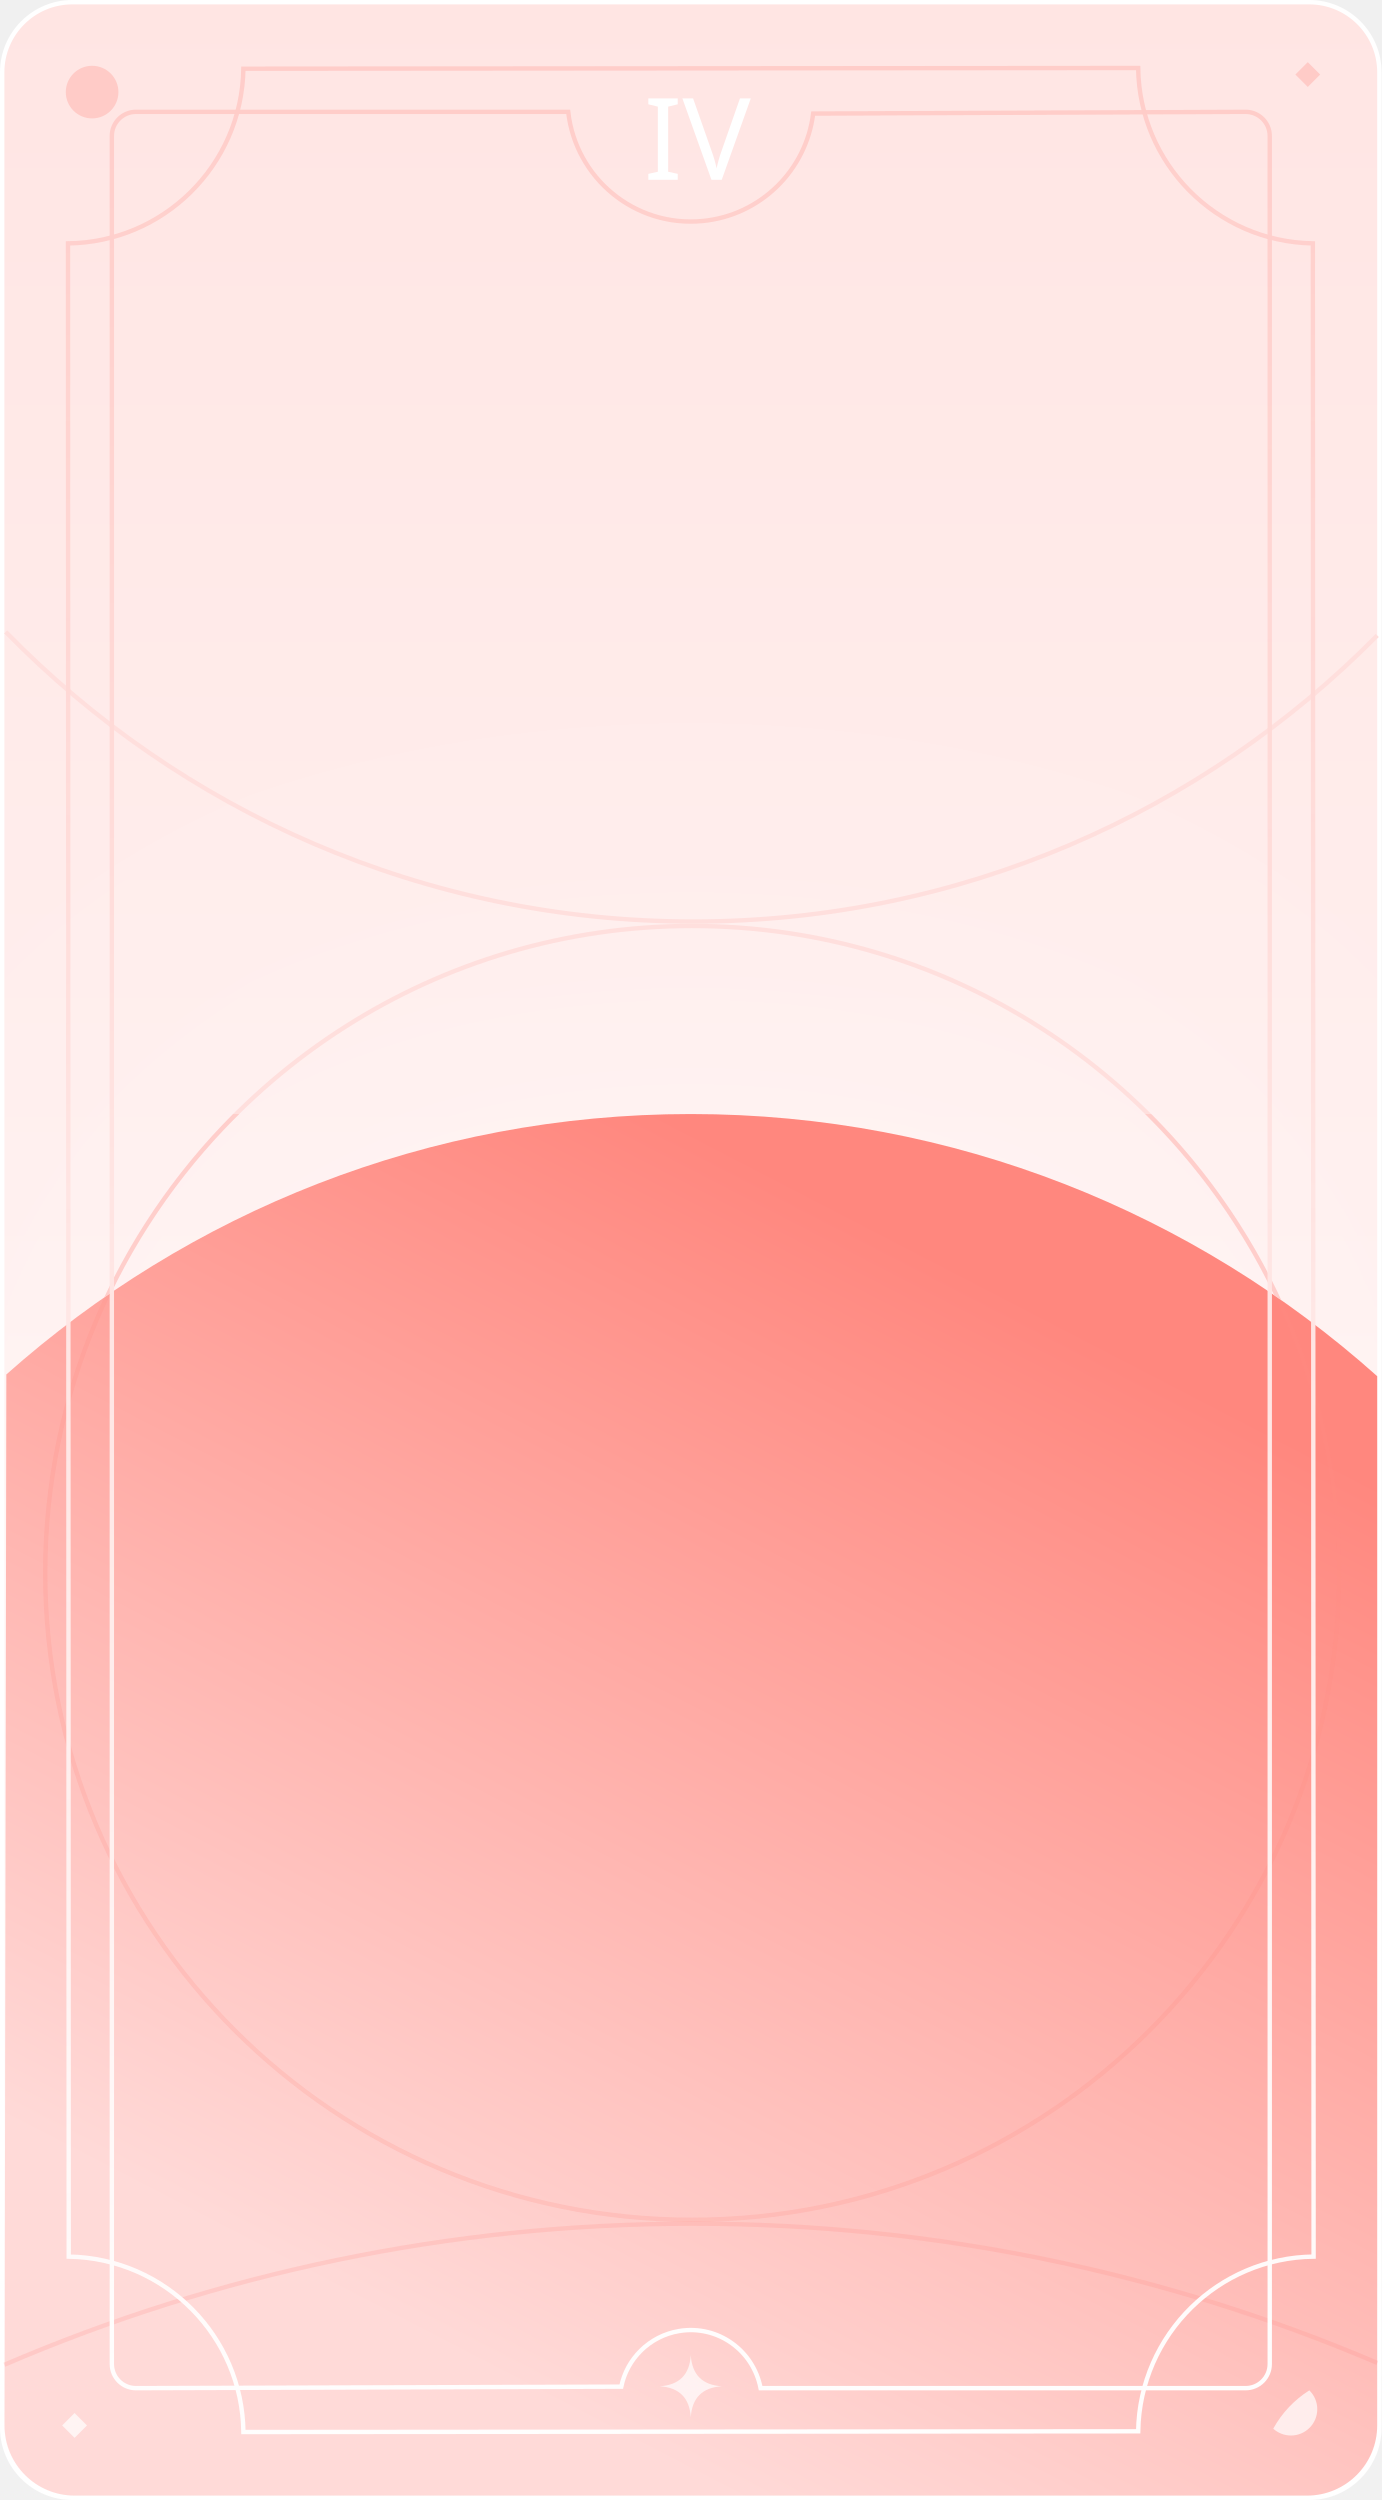
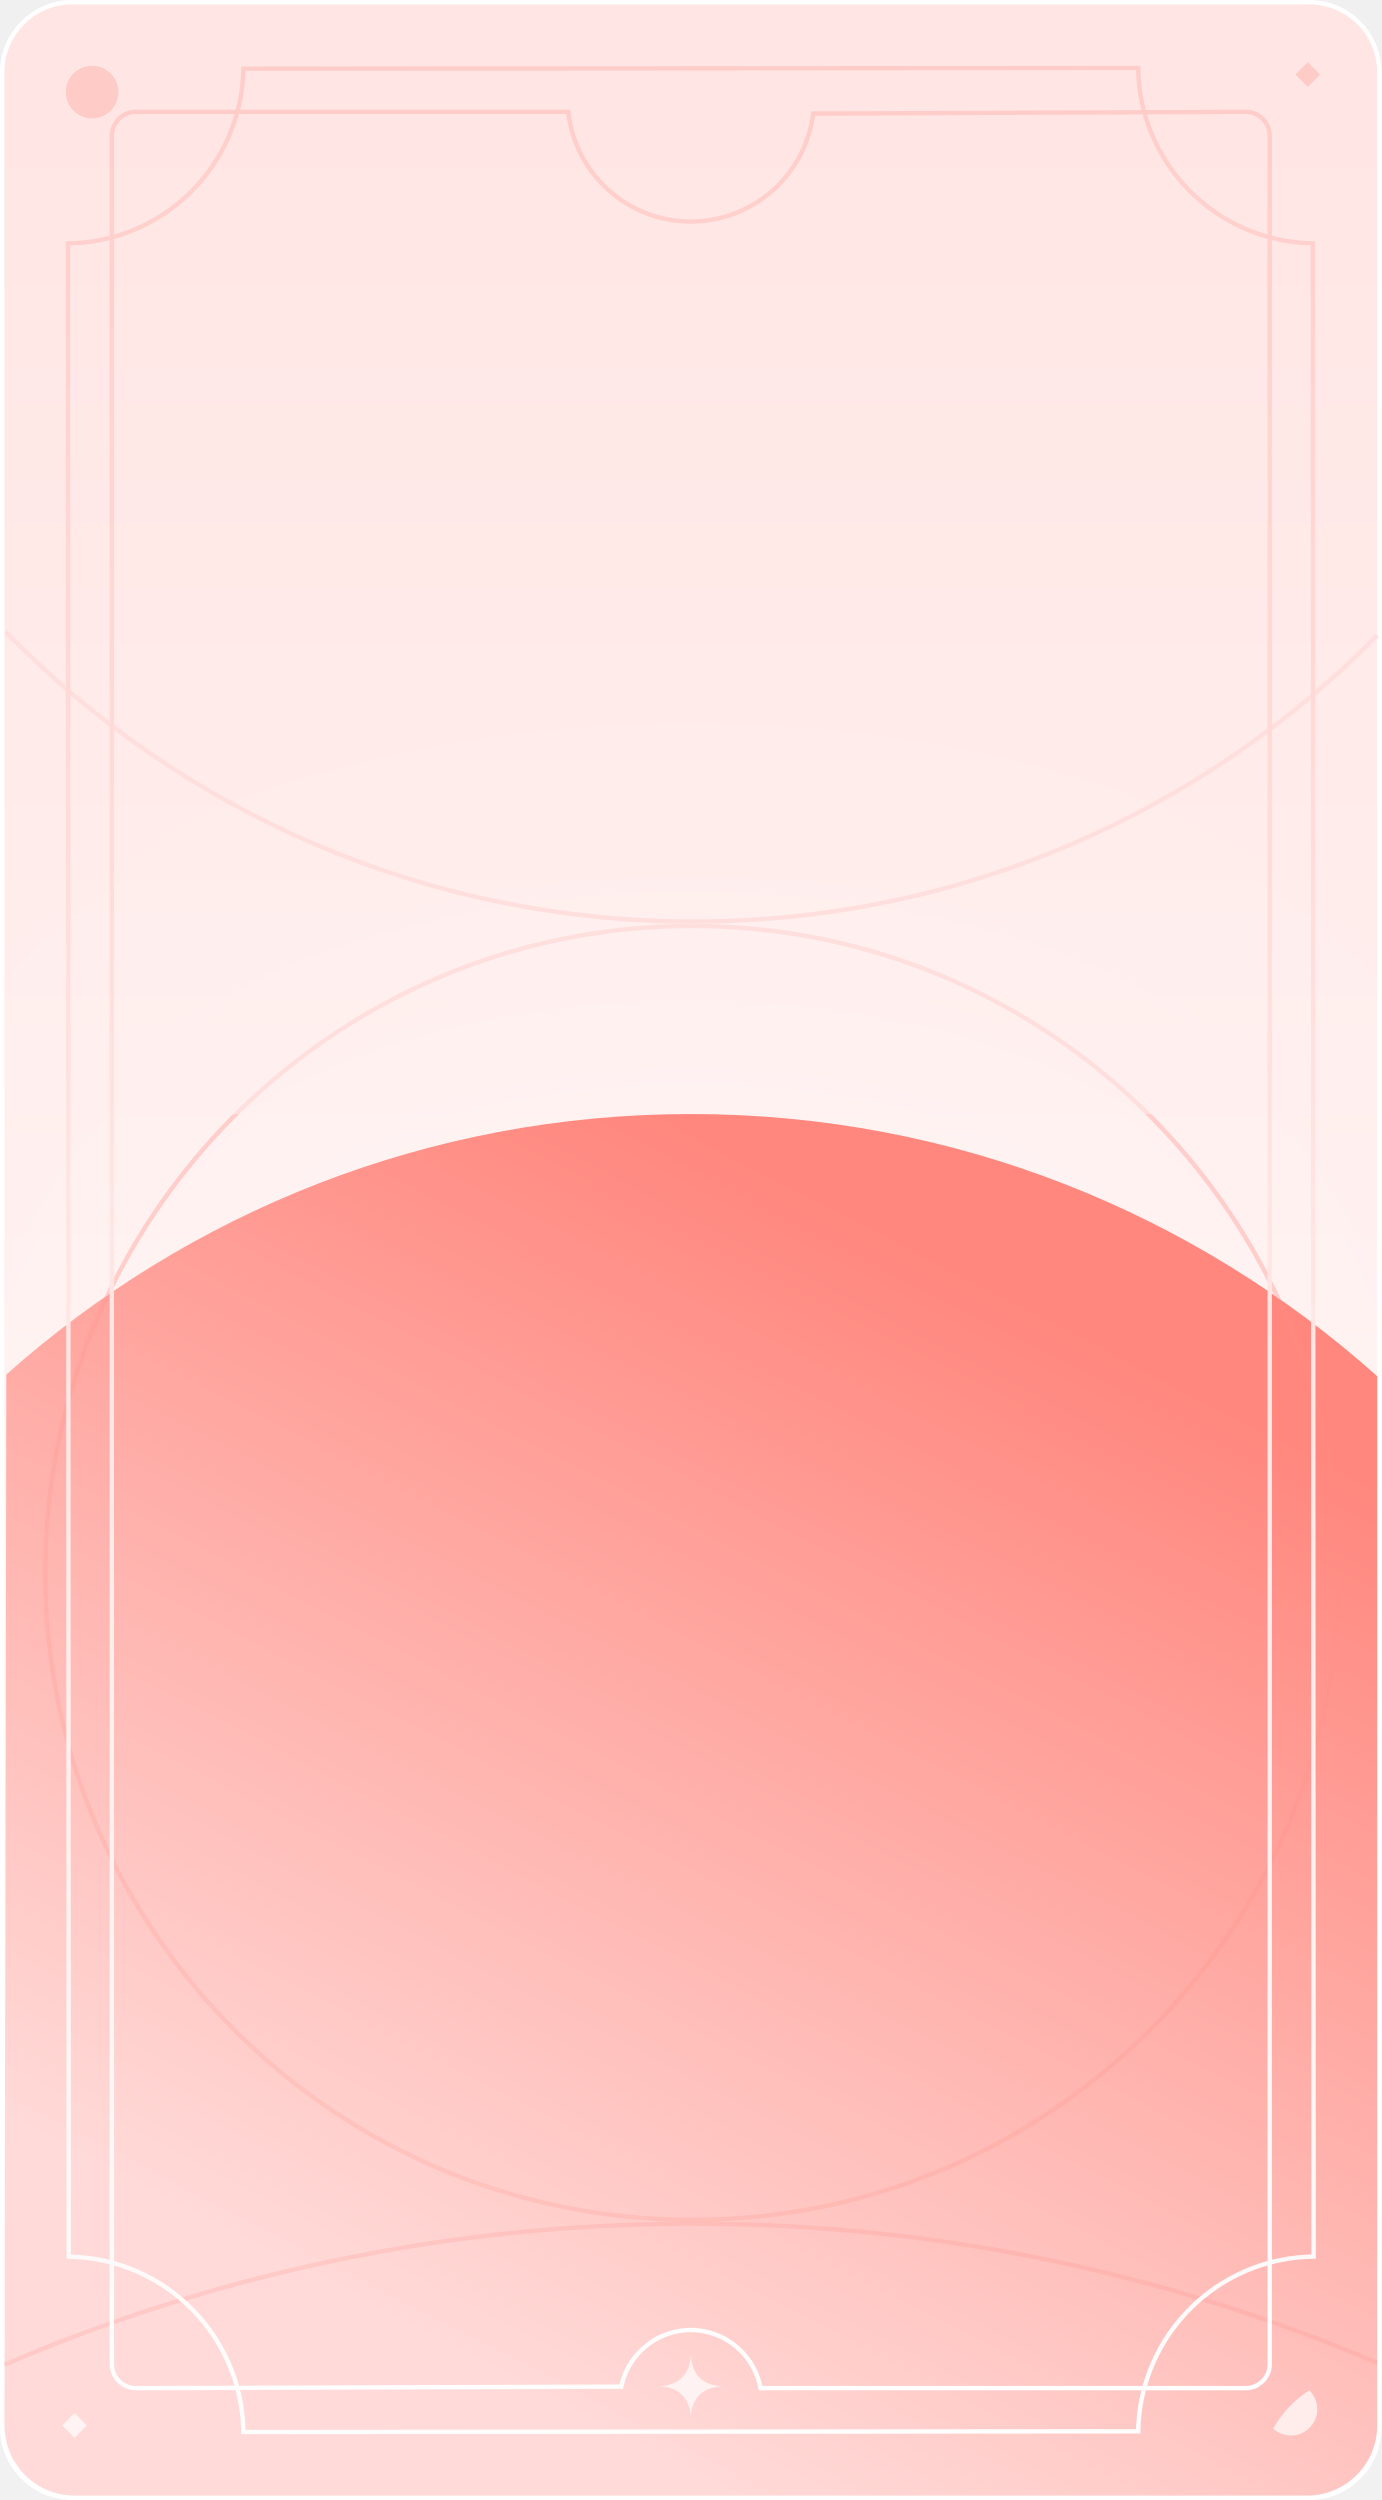
<svg xmlns="http://www.w3.org/2000/svg" xmlns:xlink="http://www.w3.org/1999/xlink" viewBox="0 0 315 570" version="1.1">
  <defs>
    <linearGradient x1="50%" y1="100%" x2="50%" y2="0%" id="linearGradient-1">
      <stop stop-color="#FFFFFF" offset="0%" />
      <stop stop-color="#FFF0EF" offset="48.208%" />
      <stop stop-color="#FFE5E3" offset="100%" />
    </linearGradient>
    <linearGradient x1="21.942%" y1="16.148%" x2="60.909%" y2="92.934%" id="linearGradient-2">
      <stop stop-color="#FFDAD8" offset="0%" />
      <stop stop-color="#FF877E" offset="100%" />
    </linearGradient>
    <path d="M298,254 C306.837,254 314,261.163 314,270 L314.003,509.225 C272.399,546.409 217.576,569 157.5,569 C97.64,569 42.995,546.571 1.446,509.625 L1.028,270.028 C1.013,261.191 8.163,254.015 17,254 L298,254 Z" id="path-3" />
    <filter x="-107.8%" y="-107.1%" width="315.7%" height="314.3%" filterUnits="objectBoundingBox" id="filter-4">
      <feOffset dx="0" dy="0" in="SourceAlpha" result="shadowOffsetOuter1" />
      <feGaussianBlur stdDeviation="112.5" in="shadowOffsetOuter1" result="shadowBlurOuter1" />
      <feColorMatrix values="0 0 0 0 1   0 0 0 0 1   0 0 0 0 1  0 0 0 0.5 0" type="matrix" in="shadowBlurOuter1" />
    </filter>
    <path d="M299,0 C307.837,-1.623249e-15 315,7.163 315,16 L315,554 C315,562.837 307.837,570 299,570 L16,570 C7.163,570 1.082166e-15,562.837 0,554 L0,16 C-1.082166e-15,7.163 7.163,1.623249e-15 16,0 L299,0 Z M157.5,254 C97.64,254 42.995,276.429 1.446,313.375 L1.028,552.972 C1.013,561.809 8.163,568.985 17,569 L298,569 C306.837,569 314,561.837 314,553 L314.003,313.775 C272.399,276.591 217.576,254 157.5,254 Z" id="path-5" />
    <path d="M296.972,0 C305.809,-5.17596268e-15 312.972,7.163 312.972,16 L312.975,255.225 C271.371,292.409 216.549,315 156.472,315 C96.612,315 41.968,292.571 0.418,255.625 L2.49291547e-05,16.028 C-0.015,7.191 7.136,0.015 15.972,2.43977396e-05 L296.972,0 Z" id="path-7" />
    <linearGradient x1="50.032%" y1="102.876%" x2="50%" y2="-3.491%" id="linearGradient-9">
      <stop stop-color="#FFFFFF" offset="0%" />
      <stop stop-color="#FFCBC7" stop-opacity="0.951" offset="98.774%" />
      <stop stop-color="#FFFFFF" stop-opacity="0.146" offset="36.189%" />
      <stop stop-color="#FFFFFF" stop-opacity="0.168" offset="52.868%" />
      <stop stop-color="#FFCBC7" stop-opacity="0.45" offset="68.611%" />
      <stop stop-color="#FFCBC7" offset="100%" />
      <stop stop-color="#FFCBC7" offset="100%" />
    </linearGradient>
    <linearGradient x1="50.03%" y1="102.876%" x2="50%" y2="-3.491%" id="linearGradient-10">
      <stop stop-color="#FFFFFF" offset="0%" />
      <stop stop-color="#FFCBC7" stop-opacity="0.951" offset="98.774%" />
      <stop stop-color="#FFFFFF" stop-opacity="0.146" offset="36.189%" />
      <stop stop-color="#FFFFFF" stop-opacity="0.168" offset="52.868%" />
      <stop stop-color="#FFCBC7" stop-opacity="0.45" offset="68.611%" />
      <stop stop-color="#FFCBC7" offset="100%" />
      <stop stop-color="#FFCBC7" offset="100%" />
    </linearGradient>
  </defs>
  <g id="cardChap4-verso" stroke="none" stroke-width="1" fill="none" fill-rule="evenodd">
    <rect id="bg-bottom" stroke="#FFFFFF" fill="url(#linearGradient-1)" x="0.5" y="0.5" width="314" height="569" rx="16" />
    <g id="bg-top" transform="translate(157.5157, 411.5) scale(1, -1) translate(-157.5157, -411.5) ">
      <use fill="black" fill-opacity="1" filter="url(#filter-4)" xlink:href="#path-3" />
      <use fill="url(#linearGradient-2)" fill-rule="evenodd" xlink:href="#path-3" />
    </g>
    <g id="cercles">
      <path d="M314.018,538.743 C266.109,518.309 213.375,507 158,507 C102.243,507 49.164,518.465 0.992,539.167" id="Path" stroke="#FF8980" opacity="0.2" />
      <g id="Oval">
        <mask id="mask-6" fill="white">
          <use xlink:href="#path-5" />
        </mask>
        <g id="Mask" />
        <path d="M157.811,211.121 C187.004,211.121 214.216,219.602 237.118,234.235 C260.766,249.344 279.818,271.012 291.711,296.673 C300.439,315.509 305.311,336.496 305.311,358.621 C305.311,399.352 288.801,436.227 262.109,462.92 C235.417,489.612 198.542,506.121 157.811,506.121 C117.08,506.121 80.205,489.612 53.512,462.92 C26.82,436.227 10.311,399.352 10.311,358.621 C10.311,336.227 15.301,314.997 24.232,295.986 C36.199,270.509 55.239,249.014 78.823,234.031 C101.658,219.524 128.753,211.121 157.811,211.121 Z" stroke="#FFDFDD" mask="url(#mask-6)" />
      </g>
      <g id="Oval" opacity="0.5" transform="translate(1.027965, 254)">
        <mask id="mask-8" fill="white">
          <use xlink:href="#path-7" />
        </mask>
        <g id="Mask" transform="translate(156.4877, 157.5) scale(1, -1) translate(-156.4877, -157.5) " />
        <circle stroke="#FF8980" opacity="0.4" mask="url(#mask-8)" cx="156.783" cy="104.621" r="147.5" />
      </g>
      <path d="M1.306,144.077 C41.085,184.82 96.617,210.114 158.057,210.114 C219.088,210.114 274.29,185.155 314.012,144.887" id="Path" stroke="#FFDFDD" />
    </g>
    <g id="fioritures" transform="translate(14.17157, 14.17157)">
      <rect id="Rectangle" fill-opacity="0.7" fill="#FFFFFF" transform="translate(2.828427, 538.8284) rotate(45) translate(-2.828427, -538.8284) " x="0.828" y="536.828" width="4" height="4" />
      <path d="M284.353,530.828 L284.408,530.883 C285.494,531.969 286.166,533.469 286.166,535.126 C286.166,538.44 283.48,541.126 280.166,541.126 C278.611,541.126 277.195,540.535 276.129,539.565 C278.09,536.004 280.928,532.995 284.353,530.828 L284.353,530.828 Z" id="Combined-Shape" fill-opacity="0.7" fill="#FFFFFF" />
      <path d="M143.328,532.696 C141.662,532.696 139.995,533.43 138.328,534.899 C139.798,533.233 140.532,531.566 140.532,529.899 C140.532,528.233 139.798,526.566 138.328,524.899 C139.995,526.369 141.662,527.103 143.328,527.103 C144.995,527.103 146.662,526.369 148.328,524.899 C146.859,526.566 146.125,528.233 146.125,529.899 C146.125,531.566 146.859,533.233 148.328,534.899 C146.662,533.43 144.995,532.696 143.328,532.696 Z" id="Star" fill-opacity="0.7" fill="#FFFFFF" transform="translate(143.3284, 529.8995) rotate(45) translate(-143.3284, -529.8995) " />
      <rect id="Rectangle" fill="#FFCBC7" transform="translate(284, 2.828427) rotate(45) translate(-284, -2.828427) " x="282" y="0.828" width="4" height="4" />
      <circle id="Oval" fill="#FFCBC7" cx="6.828" cy="6.828" r="6" />
    </g>
-     <text id="IV" font-family="NewYork" font-size="26" font-weight="normal" fill="#FFFFFF">
-       <tspan x="146.775" y="41">IV</tspan>
-     </text>
    <path d="M259.503,15.5 C259.634,26.364 264.044,36.199 271.125,43.399 C278.327,50.72 288.292,55.316 299.334,55.495 L299.334,55.495 L299.5,514.503 C288.636,514.634 278.801,519.044 271.601,526.125 C264.28,533.327 259.684,543.292 259.505,554.334 L259.505,554.334 L55.497,554.5 C55.366,543.636 50.956,533.801 43.875,526.601 C36.673,519.28 26.708,514.684 15.666,514.505 L15.666,514.505 L15.5,55.497 C26.364,55.366 36.199,50.956 43.399,43.875 C50.72,36.673 55.316,26.708 55.495,15.666 L55.495,15.666 Z" id="cadre-ext" stroke="url(#linearGradient-9)" />
    <path d="M129.55,25.5 C130.415,33.08 134.191,39.618 139.64,44.108 C145.206,48.694 152.515,51.143 160.25,50.383 C166.875,49.732 172.813,46.805 177.276,42.39 C181.644,38.07 184.6,32.325 185.404,25.896 L185.404,25.896 L284,25.5 C285.519,25.5 286.894,26.116 287.889,27.111 C288.884,28.106 289.5,29.481 289.5,31 L289.5,31 L289.5,539 C289.5,540.519 288.884,541.894 287.889,542.889 C286.894,543.884 285.519,544.5 284,544.5 L284,544.5 L173.418,544.5 C172.584,540.206 170.176,536.638 166.914,534.291 C163.531,531.858 159.229,530.736 154.81,531.481 C151.441,532.048 148.435,533.641 146.119,535.93 C143.894,538.128 142.306,540.969 141.645,544.158 L141.645,544.158 L31,544.5 C29.481,544.5 28.106,543.884 27.111,542.889 C26.116,541.894 25.5,540.519 25.5,539 L25.5,539 L25.5,31 C25.5,29.481 26.116,28.106 27.111,27.111 C28.106,26.116 29.481,25.5 31,25.5 L31,25.5 Z" id="cadre-int" stroke="url(#linearGradient-10)" />
  </g>
</svg>
